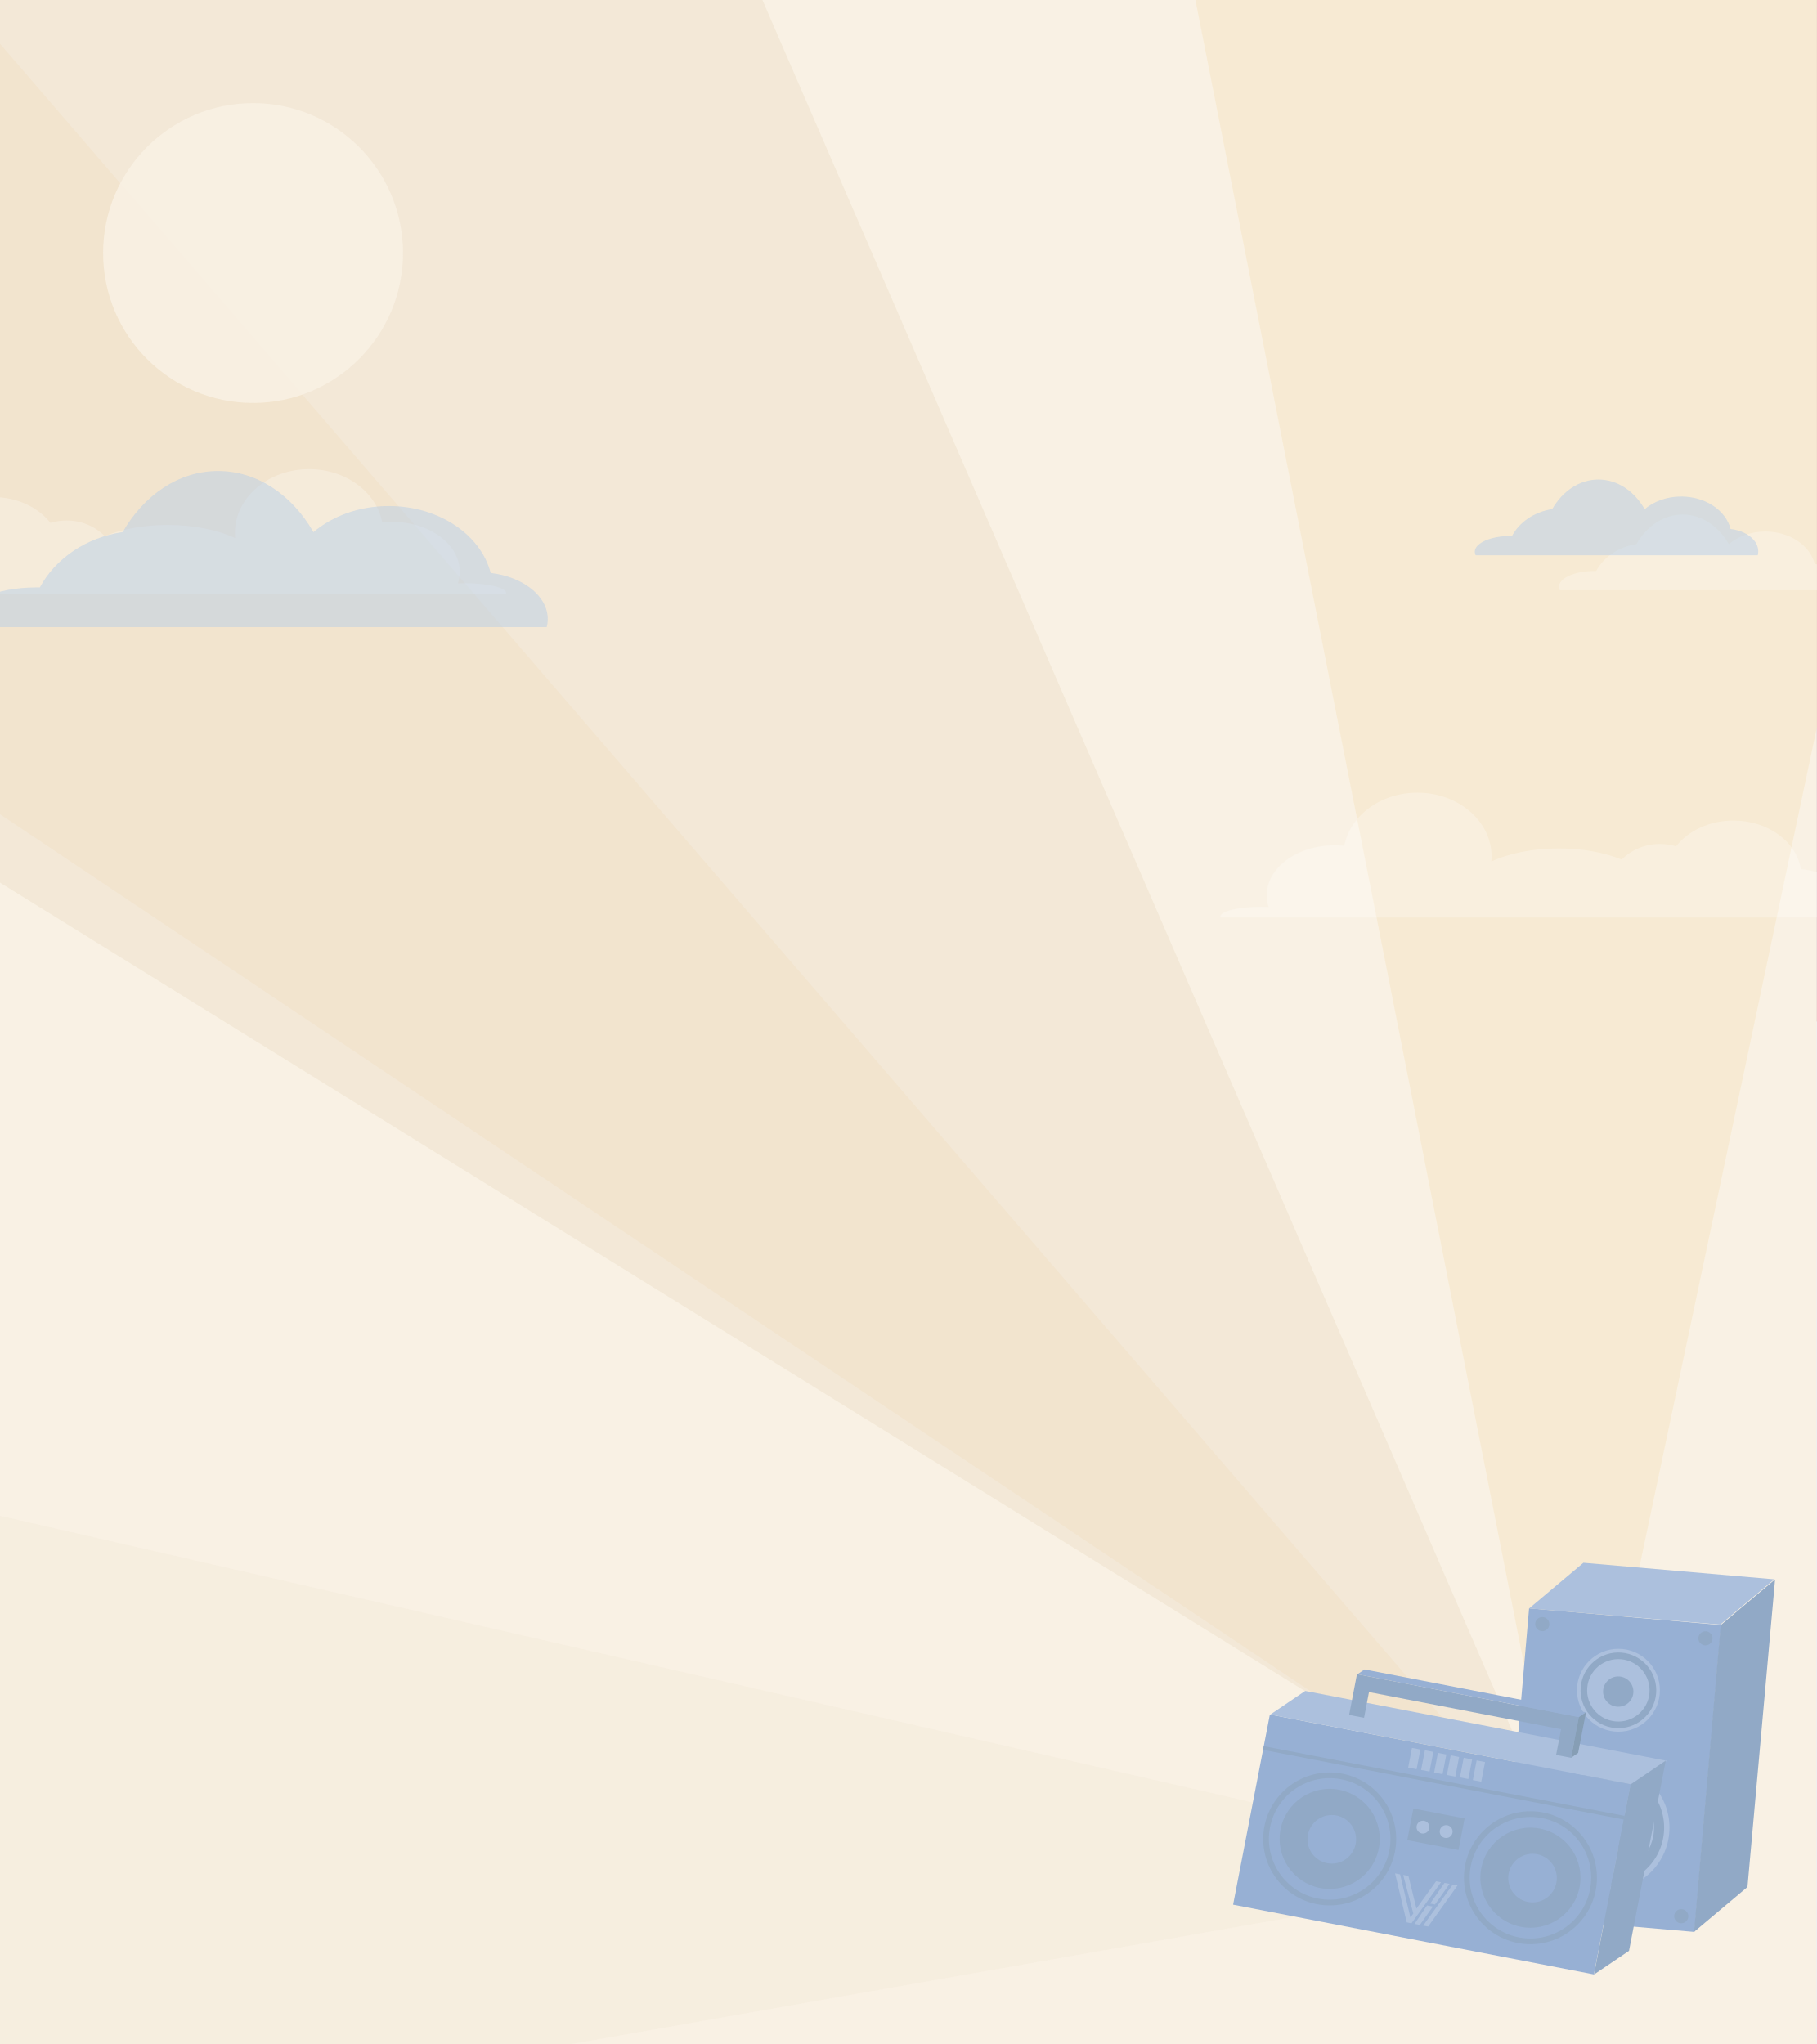
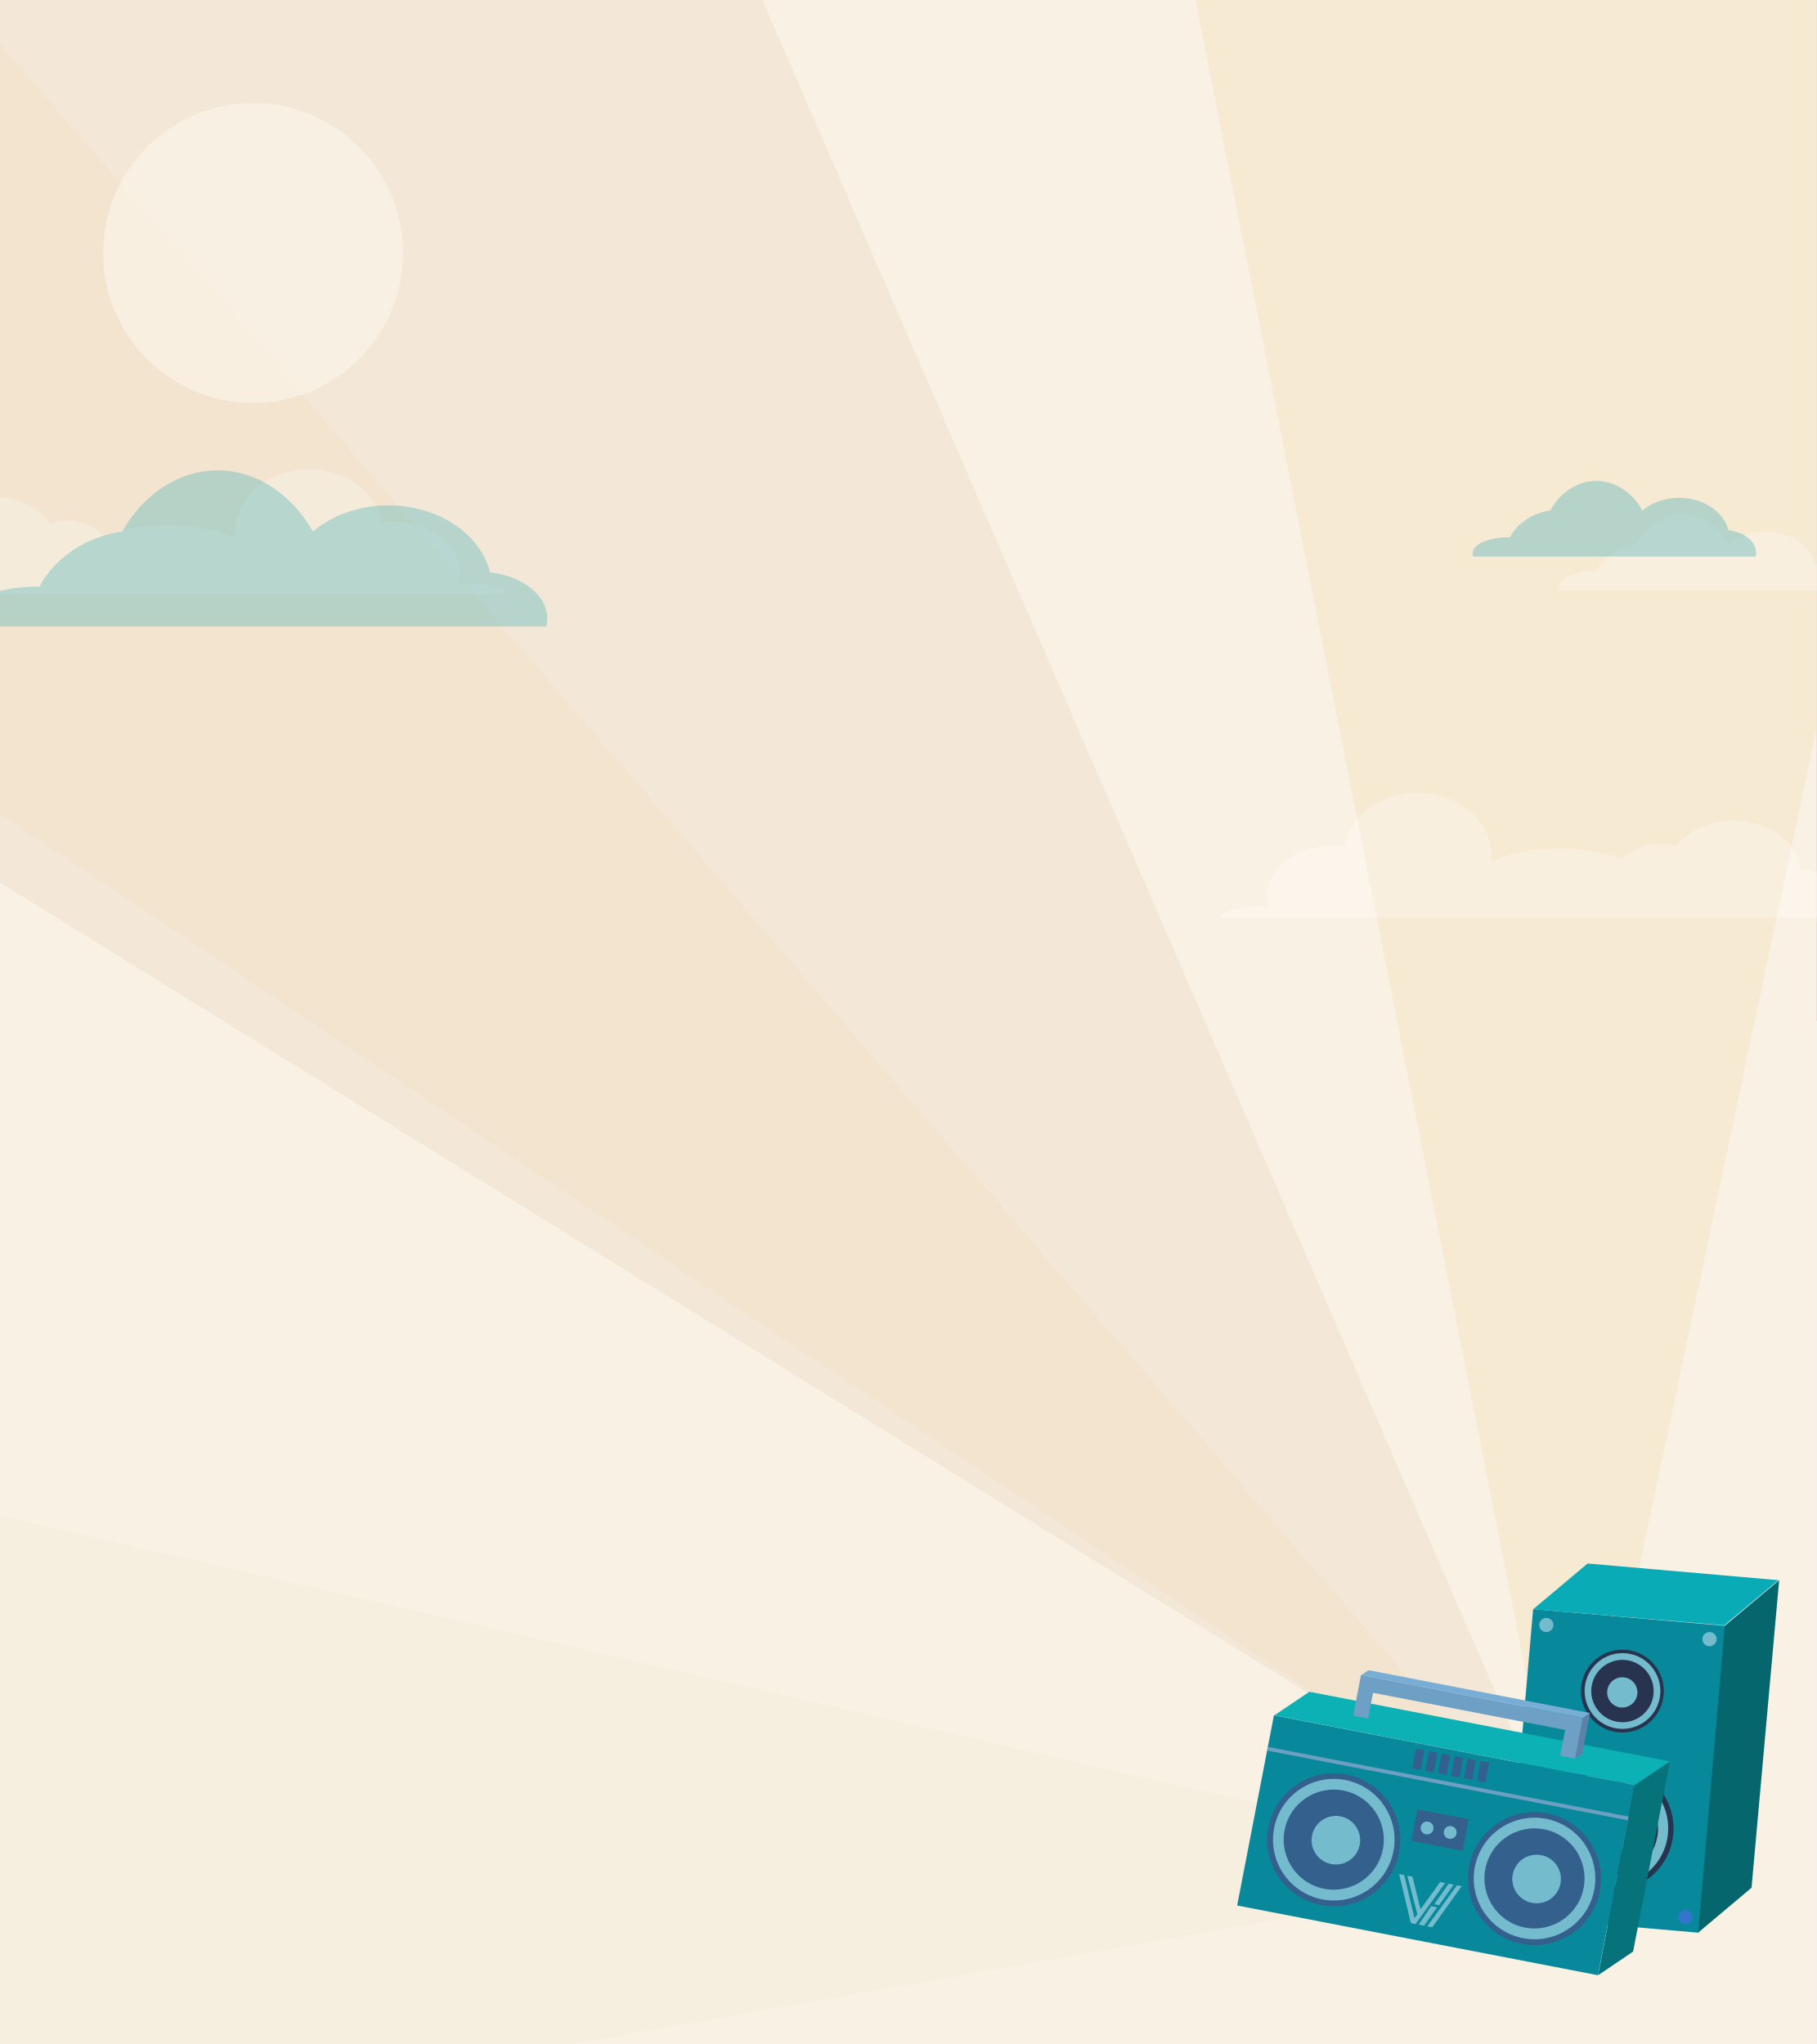
- <svg xmlns="http://www.w3.org/2000/svg" xmlns:xlink="http://www.w3.org/1999/xlink" width="1920" height="2161" version="1.1" viewBox="0 0 1920 2161">
-   <defs>
-     <style>.cls-1,.cls-198,.cls-199,.cls-200,.cls-201,.cls-202,.cls-206,.cls-207,.cls-208{fill:none;}.cls-106,.cls-116,.cls-120,.cls-121,.cls-2{fill:#ed725a;}.cls-3,.cls-60{fill:#f9f1e4;}.cls-214,.cls-4,.cls-66{fill:#f7ebd2;}.cls-5{fill:#1a1756;}.cls-137,.cls-181,.cls-6{fill:#e89087;}.cls-7{opacity:0.4;}.cls-8{opacity:0.08;fill:url(#linear-gradient);}.cls-9{clip-path:url(#clip-path);}.cls-10{opacity:0.5;}.cls-11{fill:url(#radial-gradient);}.cls-12{fill:url(#radial-gradient-133);}.cls-13{clip-path:url(#clip-path-2);}.cls-14{fill:#de9949;}.cls-15{clip-path:url(#clip-path-3);}.cls-16{clip-path:url(#clip-path-4);}.cls-17{clip-path:url(#clip-path-5);}.cls-18{clip-path:url(#clip-path-6);}.cls-19{clip-path:url(#clip-path-7);}.cls-20{clip-path:url(#clip-path-8);}.cls-21{clip-path:url(#clip-path-9);}.cls-22{clip-path:url(#clip-path-10);}.cls-23{clip-path:url(#clip-path-11);}.cls-24{clip-path:url(#clip-path-12);}.cls-25{clip-path:url(#clip-path-13);}.cls-26{fill:url(#linear-gradient-2);}.cls-27{fill:url(#linear-gradient-3);}.cls-28{fill:url(#linear-gradient-4);}.cls-29{fill:url(#linear-gradient-5);}.cls-30{fill:url(#linear-gradient-6);}.cls-31,.cls-32,.cls-33,.cls-34,.cls-35,.cls-36,.cls-37,.cls-38,.cls-39,.cls-40,.cls-41,.cls-42,.cls-43,.cls-44,.cls-45,.cls-46{fill-rule:evenodd;}.cls-31{fill:url(#linear-gradient-7);}.cls-32{fill:url(#linear-gradient-8);}.cls-33{fill:url(#linear-gradient-9);}.cls-34{fill:url(#linear-gradient-10);}.cls-35{fill:url(#linear-gradient-11);}.cls-36{fill:url(#linear-gradient-12);}.cls-37{fill:url(#linear-gradient-13);}.cls-38{fill:url(#linear-gradient-14);}.cls-39{fill:url(#linear-gradient-15);}.cls-40{fill:url(#linear-gradient-16);}.cls-41{fill:url(#linear-gradient-17);}.cls-42{fill:url(#linear-gradient-18);}.cls-43{fill:url(#linear-gradient-19);}.cls-44{fill:url(#linear-gradient-20);}.cls-45{fill:url(#linear-gradient-21);}.cls-46{fill:url(#linear-gradient-22);}.cls-47{fill:#97958c;}.cls-48,.cls-59{fill:#fff;}.cls-48,.cls-58{opacity:0.3;}.cls-49{fill:#74d596;}.cls-50{fill:#97b0d4;}.cls-51{fill:#edafa0;}.cls-173,.cls-190,.cls-52{fill:#0058a8;}.cls-53{fill:#efe3ce;opacity:0.6;}.cls-54{fill:#f2e9d7;opacity:0.37;}.cls-55{fill:#f2e4ce;}.cls-105,.cls-56{fill:#f7e6c6;}.cls-56{opacity:0.58;}.cls-57{opacity:0.15;}.cls-60{opacity:0.85;}.cls-61{opacity:0.25;}.cls-62{opacity:0.43;}.cls-63{fill:#adc9ea;}.cls-64{opacity:0.45;}.cls-65{fill:#9cc17c;}.cls-66{opacity:0.8;}.cls-67{fill:#acc0dd;}.cls-68{fill:#91a9c6;}.cls-148,.cls-171,.cls-173,.cls-187,.cls-190,.cls-69{font-size:36px;}.cls-148,.cls-69{fill:#e45c52;}.cls-106,.cls-136,.cls-137,.cls-170,.cls-176,.cls-187,.cls-69{font-family:SofiaProRegular, Sofia Pro;}.cls-70{letter-spacing:-0.04em;}.cls-71{letter-spacing:-0.01em;}.cls-72{letter-spacing:-0.01em;}.cls-73{letter-spacing:-0.02em;}.cls-74{letter-spacing:-0.03em;}.cls-75{letter-spacing:-0.05em;}.cls-76{letter-spacing:-0.01em;}.cls-77{letter-spacing:-0.01em;}.cls-78{letter-spacing:-0.02em;}.cls-79{letter-spacing:-0.01em;}.cls-80{letter-spacing:0em;}.cls-81{letter-spacing:0em;}.cls-82{letter-spacing:-0.02em;}.cls-83{letter-spacing:-0.01em;}.cls-84{letter-spacing:0em;}.cls-85{letter-spacing:-0.03em;}.cls-86{letter-spacing:-0.01em;}.cls-87{letter-spacing:-0.01em;}.cls-88{letter-spacing:-0.03em;}.cls-89{letter-spacing:-0.09em;}.cls-90{letter-spacing:-0.01em;}.cls-91{letter-spacing:-0.01em;}.cls-92{letter-spacing:-0.03em;}.cls-93{letter-spacing:-0.01em;}.cls-94{letter-spacing:-0.02em;}.cls-95{letter-spacing:-0.04em;}.cls-96{letter-spacing:-0.02em;}.cls-97{letter-spacing:-0.01em;}.cls-98{letter-spacing:0em;}.cls-99{letter-spacing:-0.01em;}.cls-100{letter-spacing:-0.02em;}.cls-101,.cls-161{letter-spacing:0em;}.cls-102{letter-spacing:-0.01em;}.cls-103{letter-spacing:-0.04em;}.cls-104{letter-spacing:-0.01em;}.cls-106{font-size:70px;}.cls-107{letter-spacing:-0.01em;}.cls-108{letter-spacing:-0.02em;}.cls-109{letter-spacing:-0.05em;}.cls-110{letter-spacing:-0.02em;}.cls-111{letter-spacing:-0.01em;}.cls-112{letter-spacing:-0.01em;}.cls-113{letter-spacing:0em;}.cls-114{letter-spacing:-0.03em;}.cls-115{clip-path:url(#clip-path-14);}.cls-116,.cls-121{font-size:91.96px;font-family:SofiaProCondensedRegular, Sofia Pro Condensed;}.cls-116{letter-spacing:0.17em;}.cls-117,.cls-121{letter-spacing:0.2em;}.cls-118{letter-spacing:0.17em;}.cls-119{letter-spacing:0.1em;}.cls-120{font-size:20.18px;font-family:SofiaProLight, Sofia Pro;letter-spacing:0.2em;}.cls-122{letter-spacing:0.19em;}.cls-123{letter-spacing:0.19em;}.cls-124{letter-spacing:0.17em;}.cls-125{letter-spacing:0.17em;}.cls-126{fill:#f7f7f7;}.cls-127{fill:#e0e0e0;opacity:0.42;isolation:isolate;}.cls-128{fill:#6b7373;}.cls-129{fill:#353535;}.cls-130{fill:#c53c02;}.cls-131{fill:#751b00;}.cls-132{fill:#265a8f;}.cls-133{fill:#162f51;}.cls-134{fill:#fdee00;}.cls-135{fill:#ecc700;}.cls-136{font-size:50px;fill:#f9f4ed;}.cls-137{font-size:40px;}.cls-138{letter-spacing:-0.01em;}.cls-139{letter-spacing:0em;}.cls-140{letter-spacing:-0.01em;}.cls-141{letter-spacing:-0.01em;}.cls-142,.cls-147{letter-spacing:0em;}.cls-143{letter-spacing:-0.02em;}.cls-144,.cls-145,.cls-146,.cls-147{text-decoration:underline;}.cls-145{letter-spacing:0em;}.cls-146{letter-spacing:-0.01em;}.cls-148,.cls-157,.cls-161,.cls-168,.cls-173,.cls-190{font-family:SofiaProBold, Sofia Pro;}.cls-148,.cls-157,.cls-161,.cls-168,.cls-172,.cls-174,.cls-181,.cls-190,.cls-203{font-weight:700;}.cls-149{letter-spacing:-0.01em;}.cls-150{letter-spacing:-0.01em;}.cls-151{letter-spacing:-0.01em;}.cls-152{letter-spacing:-0.01em;}.cls-153{letter-spacing:-0.01em;}.cls-154{letter-spacing:-0.02em;}.cls-155{letter-spacing:0em;}.cls-156{letter-spacing:-0.02em;}.cls-158{letter-spacing:-0.03em;}.cls-159{letter-spacing:-0.05em;}.cls-160{letter-spacing:-0.03em;}.cls-162{letter-spacing:-0.02em;}.cls-163{letter-spacing:-0.02em;}.cls-164{letter-spacing:-0.01em;}.cls-165{letter-spacing:-0.01em;}.cls-166{letter-spacing:-0.02em;}.cls-167{letter-spacing:-0.03em;}.cls-168{letter-spacing:-0.02em;}.cls-169{letter-spacing:0em;}.cls-170{font-size:14px;}.cls-170,.cls-187{fill:#3897c6;}.cls-172,.cls-203{font-size:126.81px;fill:#8ba9cc;font-family:SofiaProCondensedBold, Sofia Pro Condensed;}.cls-175{letter-spacing:-0.03em;}.cls-177{letter-spacing:-0.02em;}.cls-178{letter-spacing:-0.02em;}.cls-179{letter-spacing:-0.01em;}.cls-180{letter-spacing:-0.02em;}.cls-181{font-size:60px;font-family:SofiaProSemiBold, Sofia Pro;}.cls-182{letter-spacing:-0.03em;}.cls-183{letter-spacing:-0.03em;}.cls-184{letter-spacing:-0.01em;}.cls-185{letter-spacing:-0.01em;}.cls-186{letter-spacing:-0.03em;}.cls-188{letter-spacing:-0.02em;}.cls-189{letter-spacing:0em;}.cls-191{letter-spacing:-0.01em;}.cls-192{letter-spacing:-0.01em;}.cls-193{letter-spacing:-0.01em;}.cls-194{letter-spacing:-0.02em;}.cls-195{letter-spacing:-0.01em;}.cls-196{letter-spacing:-0.02em;}.cls-197{fill:#0e527e;}.cls-198{stroke:#de9949;stroke-width:8px;}.cls-198,.cls-199,.cls-200,.cls-201,.cls-202,.cls-206,.cls-207,.cls-208,.cls-209{stroke-linecap:round;stroke-miterlimit:10;}.cls-199,.cls-200,.cls-201,.cls-202,.cls-206,.cls-207,.cls-208,.cls-209{stroke-width:7px;}.cls-199{stroke:url(#linear-gradient-23);}.cls-200{stroke:url(#linear-gradient-24);}.cls-201{stroke:url(#linear-gradient-25);}.cls-202{stroke:url(#linear-gradient-26);}.cls-203{letter-spacing:-0.03em;}.cls-204{letter-spacing:-0.01em;}.cls-205{letter-spacing:0em;}.cls-206{stroke:url(#linear-gradient-27);}.cls-207{stroke:url(#linear-gradient-28);}.cls-208{stroke:url(#linear-gradient-29);}.cls-209{fill:url(#linear-gradient-30);stroke:url(#linear-gradient-31);}.cls-210{fill:#869eb5;}.cls-211{letter-spacing:-0.01em;}.cls-212{letter-spacing:0em;}.cls-213{fill:#e24a42;}.cls-214{opacity:0.11;}</style>
-     <linearGradient id="linear-gradient" x1="969.41" x2="975.41" y1="3106.6" y2="2528.6" gradientUnits="userSpaceOnUse">
-       <stop stop-color="#daecf4" offset="0" />
-       <stop stop-color="#acd7ea" offset="1" />
-     </linearGradient>
-     <clipPath id="clip-path" transform="translate(2316 2893.7)">
-       <path class="cls-1" d="m1973 2790.5c0-34.19-22.31-61.92-49.82-61.92-20.09 0-37.4 14.79-45.28 36.08a75.88 75.88 0 0 0-45.11-14.73 77.16 77.16 0 0 0-18.12 2.16c-8.86-30.94-35.32-53.4-66.58-53.4-21.32 0-40.39 10.45-53.18 26.9-22.17-19.32-52-31.17-84.9-31.17a130 130 0 0 0-73.73 22.53l-14.23-2.57c-8.07-12.08-22.54-20.41-39.31-21.3-5.42-14.91-21.27-25.71-40-25.71a47 47 0 0 0-14 2.12 34.87 34.87 0 0 0-67 18.78 79.05 79.05 0 0 0-100.76 95.05 70.1 70.1 0 0 0-35.26-9.19c-33 0-59.79 21.35-59.79 47.69a38.4 38.4 0 0 0 0.88 8.12 71.2 71.2 0 0 0-48-0.75 72.59 72.59 0 0 0-137.6 25.59c-15.91-15.1-43.87-25.13-75.73-25.13a137.47 137.47 0 0 0-44.14 7v-0.6c0-17.44-13.33-32.39-32.3-38.74a13.16 13.16 0 0 0 3.83-9c0-9.44-11.48-17.08-25.63-17.08a36.2 36.2 0 0 0-11.24 1.79 45.26 45.26 0 0 0-54.37-20.54c-0.19-21.08-18.91-38.11-42-38.11a44.73 44.73 0 0 0-21.38 5.35c2.53-7.13 2.34-14.16-1.18-19.77-7.93-12.66-29.75-13.28-48.74-1.39a57.52 57.52 0 0 0-13.86 12.06 51.13 51.13 0 0 0-26.58-7.64c-35.38 0-64.06 37.92-64.06 84.7a108.93 108.93 0 0 0 4.21 30.2 61.77 61.77 0 0 0-30.54-8.14 62.4 62.4 0 0 0-34.92 10.86c-16.88-41.19-61.79-70.65-114.55-70.65a138 138 0 0 0-27.53 2.78c-20-42.12-61.65-71.1-109.84-71.1-38.87 0-73.5 18.85-95.93 48.25-8.39-11.05-22.85-18.36-39.3-18.36a52 52 0 0 0-27.19 7.5c-4.75-16.71-19.43-28.88-36.81-28.88-21.22 0-38.43 18.16-38.43 40.57a41.07 41.07 0 0 0 18.39 34.62l-4 490.68 1945.1 6.52v-411.2c23.05-5.4 40.51-30.57 40.51-60.83z" fill="none" />
-     </clipPath>
-     <radialGradient id="radial-gradient" cx="2693" cy="5995.7" r="1418.4" gradientUnits="userSpaceOnUse">
-       <stop stop-color="#e89087" stop-opacity=".6" offset="0" />
-       <stop stop-color="#e9968c" stop-opacity=".63" offset=".05" />
-       <stop stop-color="#eca599" stop-opacity=".69" offset=".12" />
-       <stop stop-color="#f0bfae" stop-opacity=".81" offset=".22" />
-       <stop stop-color="#f5e2ca" stop-opacity=".96" offset=".33" />
-       <stop stop-color="#f7ebd2" offset=".36" />
-       <stop stop-color="#74d596" offset=".67" />
-       <stop stop-color="#97b0d4" offset=".99" />
-     </radialGradient>
-     <radialGradient id="radial-gradient-133" cx="2693" cy="5995.7" r="1418.8" xlink:href="#radial-gradient" />
-     <clipPath id="clip-path-2" transform="translate(2316 2893.7)">
-       <rect class="cls-1" transform="matrix(.95 -.3 .3 .95 -1415.6 92.58)" x="-477.34" y="4560" width="138.34" height="135.34" fill="none" />
-     </clipPath>
-     <clipPath id="clip-path-3" transform="translate(2316 2893.7)">
-       <rect class="cls-1" transform="matrix(.95 -.3 .3 .95 -1627.6 -190.13)" x="-1498.3" y="5105" width="138.34" height="135.34" fill="none" />
-     </clipPath>
-     <clipPath id="clip-path-4" transform="translate(2316 2893.7)">
-       <rect class="cls-1" transform="matrix(.95 -.3 .3 .95 -1368.5 -98.54)" x="-1072.3" y="4312" width="138.34" height="135.34" fill="none" />
-     </clipPath>
-     <clipPath id="clip-path-5" transform="translate(2316 2893.7)">
-       <rect class="cls-1" transform="matrix(.95 -.3 .3 .95 -1384.4 -217.52)" x="-1465.3" y="4304" width="138.34" height="135.34" fill="none" />
-     </clipPath>
-     <clipPath id="clip-path-6" transform="translate(2316 2893.7)">
-       <rect class="cls-1" transform="matrix(.95 -.3 .3 .95 -1565.9 -446.24)" x="-2296.3" y="4777" width="138.34" height="135.34" fill="none" />
-     </clipPath>
-     <clipPath id="clip-path-7" transform="translate(2316 2893.7)">
-       <rect class="cls-1" transform="matrix(.95 -.3 .3 .95 -1695.8 -317.1)" x="-1943.3" y="5262" width="138.34" height="135.34" fill="none" />
-     </clipPath>
-     <clipPath id="clip-path-8" transform="translate(2316 2893.7)">
-       <rect class="cls-1" transform="matrix(.95 -.3 .3 .95 -1578 75.04)" x="-615.34" y="5077" width="138.34" height="135.34" fill="none" />
-     </clipPath>
-     <clipPath id="clip-path-9" transform="translate(2316 2893.7)">
-       <rect class="cls-1" transform="matrix(.95 -.3 .3 .95 -1614 12)" x="-837.34" y="5162" width="138.34" height="135.34" fill="none" />
-     </clipPath>
-     <clipPath id="clip-path-10" transform="translate(2316 2893.7)">
-       <rect class="cls-1" transform="matrix(.95 -.3 .3 .95 -1679.7 -412.9)" x="-2245.3" y="5162" width="138.34" height="135.34" fill="none" />
-     </clipPath>
-     <clipPath id="clip-path-11" transform="translate(2316 2893.7)">
-       <rect class="cls-1" transform="matrix(.95 -.3 .3 .95 -1385.5 -16.51)" x="-815.34" y="4408" width="138.34" height="135.34" fill="none" />
-     </clipPath>
-     <clipPath id="clip-path-12" transform="translate(2316 2893.7)">
-       <rect class="cls-1" transform="matrix(.95 -.3 .3 .95 -1498.3 97.32)" x="-503.34" y="4830" width="138.34" height="135.34" fill="none" />
-     </clipPath>
-     <clipPath id="clip-path-13" transform="translate(2316 2893.7)">
-       <rect class="cls-1" transform="matrix(.95 -.3 .3 .95 -1478.6 -389.58)" x="-2069.3" y="4523" width="138.34" height="135.34" fill="none" />
-     </clipPath>
-     <linearGradient id="linear-gradient-2" x1="-152.08" x2="1447" y1="4556.1" y2="4562" gradientUnits="userSpaceOnUse">
-       <stop stop-color="#fff" stop-opacity=".13" offset="0" />
-       <stop stop-color="#e89087" stop-opacity=".3" offset="1" />
-     </linearGradient>
-     <linearGradient id="linear-gradient-3" x1="-152.31" x2="1446.8" y1="4617.6" y2="4623.4" xlink:href="#linear-gradient-2" />
-     <linearGradient id="linear-gradient-4" x1="-152.52" x2="1446.6" y1="4676.7" y2="4682.5" xlink:href="#linear-gradient-2" />
-     <linearGradient id="linear-gradient-5" x1="-152.66" x2="1446.5" y1="4712.9" y2="4718.7" xlink:href="#linear-gradient-2" />
-     <linearGradient id="linear-gradient-6" x1="-152.71" x2="1446.4" y1="4730.5" y2="4736.3" xlink:href="#linear-gradient-2" />
-     <linearGradient id="linear-gradient-7" x1="-643.36" x2="1165.2" y1="5355.3" y2="5529.8" xlink:href="#linear-gradient-2" />
-     <linearGradient id="linear-gradient-8" x1="-625.89" x2="1182.7" y1="5173.5" y2="5347.9" xlink:href="#linear-gradient-2" />
-     <linearGradient id="linear-gradient-9" x1="-593.54" x2="1215.1" y1="4837.9" y2="5012.4" xlink:href="#linear-gradient-2" />
-     <linearGradient id="linear-gradient-10" x1="-556.76" x2="1251.4" y1="4461.3" y2="4635.7" xlink:href="#linear-gradient-2" />
-     <linearGradient id="linear-gradient-11" x1="-561.03" x2="1247.4" y1="4503.5" y2="4677.9" xlink:href="#linear-gradient-2" />
-     <linearGradient id="linear-gradient-12" x1="-555.61" x2="1253" y1="4445.2" y2="4619.7" xlink:href="#linear-gradient-2" />
-     <linearGradient id="linear-gradient-13" x1="-632.32" x2="1176.2" y1="5241.8" y2="5416.2" xlink:href="#linear-gradient-2" />
-     <linearGradient id="linear-gradient-14" x1="-568.66" x2="1239.8" y1="4581.8" y2="4756.2" xlink:href="#linear-gradient-2" />
-     <linearGradient id="linear-gradient-15" x1="-561.49" x2="1247" y1="4507.5" y2="4681.9" xlink:href="#linear-gradient-2" />
-     <linearGradient id="linear-gradient-16" x1="-531.33" x2="1277.3" y1="4142.6" y2="4317" xlink:href="#linear-gradient-2" />
-     <linearGradient id="linear-gradient-17" x1="-578.25" x2="1230.7" y1="4677.1" y2="4851.6" xlink:href="#linear-gradient-2" />
-     <linearGradient id="linear-gradient-18" x1="-602.77" x2="1205.8" y1="4934.7" y2="5109.2" xlink:href="#linear-gradient-2" />
-     <linearGradient id="linear-gradient-19" x1="-595.46" x2="1213" y1="4859.6" y2="5034.1" xlink:href="#linear-gradient-2" />
-     <linearGradient id="linear-gradient-20" x1="-588.13" x2="1220.8" y1="4779.8" y2="4954.3" xlink:href="#linear-gradient-2" />
-     <linearGradient id="linear-gradient-21" x1="-614.19" x2="1194.3" y1="5054" y2="5228.4" xlink:href="#linear-gradient-2" />
-     <linearGradient id="linear-gradient-22" x1="-545.2" x2="1263.3" y1="4338.2" y2="4512.6" xlink:href="#linear-gradient-2" />
-     <clipPath id="clip-path-14" transform="translate(2316 2893.7)">
-       <path class="cls-2" d="m994.1 475.74 141.14-380.83c1-2.65-0.51-4.79-3.33-4.79h-24.15a7.86 7.86 0 0 0-6.87 4.79l-141.14 380.83c-1 2.64 0.51 4.78 3.33 4.78h24.15a7.87 7.87 0 0 0 6.87-4.78z" fill="#ed725a" />
-     </clipPath>
-     <linearGradient id="linear-gradient-23" x1="4425" x2="5065" y1="5202.2" y2="5202.2" gradientUnits="userSpaceOnUse">
-       <stop stop-color="#ff931e" offset="0" />
-       <stop stop-color="#fc921f" stop-opacity=".99" offset=".18" />
-       <stop stop-color="#f39023" stop-opacity=".95" offset=".31" />
-       <stop stop-color="#e48c29" stop-opacity=".89" offset=".43" />
-       <stop stop-color="#ce8631" stop-opacity=".8" offset=".53" />
-       <stop stop-color="#b27e3d" stop-opacity=".68" offset=".64" />
-       <stop stop-color="#90754a" stop-opacity=".54" offset=".74" />
-       <stop stop-color="#676a5a" stop-opacity=".37" offset=".83" />
-       <stop stop-color="#395e6d" stop-opacity=".18" offset=".93" />
-       <stop stop-color="#0e527e" stop-opacity="0" offset="1" />
-     </linearGradient>
-     <linearGradient id="linear-gradient-24" x1="4425" x2="5065" y1="5133.2" y2="5133.2" xlink:href="#linear-gradient-23" />
-     <linearGradient id="linear-gradient-25" x1="4425" x2="5065" y1="5156.2" y2="5156.2" xlink:href="#linear-gradient-23" />
-     <linearGradient id="linear-gradient-26" x1="4425" x2="5065" y1="5179.2" y2="5179.2" xlink:href="#linear-gradient-23" />
-     <linearGradient id="linear-gradient-27" x1="1391" x2="2031" y1="3907.2" y2="3907.2" xlink:href="#linear-gradient-23" />
-     <linearGradient id="linear-gradient-28" x1="1391" x2="2031" y1="3838.2" y2="3838.2" xlink:href="#linear-gradient-23" />
-     <linearGradient id="linear-gradient-29" x1="1391" x2="2031" y1="3861.2" y2="3861.2" xlink:href="#linear-gradient-23" />
-     <linearGradient id="linear-gradient-30" x1="1394.5" x2="2027.5" y1="3884.2" y2="3884.2" gradientUnits="userSpaceOnUse">
-       <stop stop-color="#fff" offset="0" />
-       <stop offset="1" />
-     </linearGradient>
-     <linearGradient id="linear-gradient-31" x1="1391" x2="2031" y1="3884.2" y2="3884.2" xlink:href="#linear-gradient-23" />
-   </defs>
+ <svg xmlns="http://www.w3.org/2000/svg" version="1.1" id="Layer_1" x="0px" y="0px" viewBox="0 0 1920 2161" style="enable-background:new 0 0 1920 2161;" xml:space="preserve">
+   <style type="text/css">
+ 	.st0{fill:#F9F1E4;}
+ 	.st1{fill:#E89087;}
+ 	.st2{opacity:0.6;fill:#EFE3CE;enable-background:new    ;}
+ 	.st3{opacity:0.37;fill:#F2E9D7;enable-background:new    ;}
+ 	.st4{fill:#F2E4CE;}
+ 	.st5{opacity:0.58;fill:#F7E6C6;enable-background:new    ;}
+ 	.st6{opacity:0.85;fill:#F9F1E4;enable-background:new    ;}
+ 	.st7{opacity:0.25;}
+ 	.st8{fill:#FFFFFF;}
+ 	.st9{opacity:0.43;}
+ 	.st10{fill:#66B9BF;}
+ 	.st11{fill:#07889B;}
+ 	.st12{fill:#27334F;}
+ 	.st13{fill:#74BBCE;}
+ 	.st14{fill:#3175CD;}
+ 	.st15{fill:#06666D;}
+ 	.st16{fill:#09ABB7;}
+ 	.st17{fill:#33608C;}
+ 	.st18{fill:#6C9FC1;}
+ 	.st19{fill:#0BB1B5;}
+ 	.st20{fill:#06727A;}
+ 	.st21{fill:#6E9FC4;}
+ 	.st22{fill:#78ADD6;}
+ 	.st23{fill:#5C83A7;}
+ 	.st24{opacity:0.45;}
+ </style>
  <g id="backgrounds" transform="translate(-2316,-2893.7)">
-     <rect class="cls-3" x="2316" y="3947.9" width="1920" height="1106.8" fill="#f9f1e4" stroke-width="1.012" />
-     <rect class="cls-6" x="2316" y="2893.7" width="1920" height="1080" fill="#e89087" />
-     <rect class="cls-3" x="2316" y="2893.7" width="1920" height="1394" fill="#f9f1e4" stroke-width="1.136" />
+     <rect x="2316" y="3947.9" class="st0" width="1920" height="1106.8" />
+     <rect x="2316" y="2893.7" class="st1" width="1920" height="1080" />
+     <rect x="2316" y="2893.7" class="st0" width="1920" height="1394" />
  </g>
-   <g id="strobey_things" transform="translate(-2316,-2893.7)" data-name="strobey things">
-     <polygon class="cls-53" points="3970 4851.7 3093.8 2828.7 822.44 2901.4" fill="#efe3ce" opacity=".6" />
-     <polygon class="cls-54" points="3958 4872 2076.1 4441.3 2108 5197.7" fill="#f2e9d7" opacity=".37" />
-     <polygon class="cls-55" points="3973.7 4864.1 2222.7 2831.6 881.29 2794.2" fill="#f2e4ce" />
-     <polygon class="cls-56" points="3975.4 4898.6 4412.3 2831.2 3548.2 2734.5" fill="#f7e6c6" opacity=".58" />
-     <circle class="cls-60" cx="2583.5" cy="3161.2" r="158.5" fill="#f9f1e4" opacity=".85" />
-     <g class="cls-61" fill="#fff" opacity=".25">
-       <path class="cls-59" transform="translate(2316,2893.7)" d="m1475.5 969.78a1.7 1.7 0 0 1-0.15 0.22h0.3l-0.1-0.2z" />
-       <path class="cls-59" transform="translate(2316,2893.7)" d="m1959 964c0-23.22-24.14-42.37-55.33-45.19-4.59-28.94-34.75-51.3-71.28-51.3-25.48 0-47.86 10.88-60.63 27.27a59.06 59.06 0 0 0-17-2.48 56.84 56.84 0 0 0-40.51 16.47c-17.79-7.33-41-11.78-66.5-11.78-27.82 0-53 5.31-71.33 13.9 0.17-1.82 0.26-3.66 0.26-5.52 0-37.19-35.1-67.34-78.41-67.34-38.87 0-71.12 24.28-77.33 56.13a98.28 98.28 0 0 0-10.08-0.52c-39.7 0-71.88 23.7-71.88 52.94a39.8 39.8 0 0 0 1.93 12.22c-2.48-0.1-5-0.16-7.65-0.16-23.91 0-43.29 4.65-43.29 10.38a2.58 2.58 0 0 0 0.21 1h185.13a1.7 1.7 0 0 0 0.15-0.22l0.1 0.2h482.79a33.49 33.49 0 0 0 0.65-6z" />
+   <g id="strobey_things" transform="translate(-2316,-2893.7)">
+     <polygon class="st2" points="3970,4851.7 3093.8,2828.7 822.4,2901.4  " />
+     <polygon class="st3" points="3958,4872 2076.1,4441.3 2108,5197.7  " />
+     <polygon class="st4" points="3973.7,4864.1 2222.7,2831.6 881.3,2794.2  " />
+     <polygon class="st5" points="3975.4,4898.6 4412.3,2831.2 3548.2,2734.5  " />
+     <circle class="st6" cx="2583.5" cy="3161.2" r="158.5" />
+     <g class="st7">
+       <path class="st8" d="M3791.5,3863.5c0,0.1-0.1,0.2-0.1,0.2h0.3L3791.5,3863.5L3791.5,3863.5z" />
+       <path class="st8" d="M4275,3857.7c0-23.2-24.1-42.4-55.3-45.2c-4.6-28.9-34.8-51.3-71.3-51.3c-25.5,0-47.9,10.9-60.6,27.3    c-5.5-1.7-11.2-2.5-17-2.5c-15.2-0.1-29.7,5.8-40.5,16.5c-17.8-7.3-41-11.8-66.5-11.8c-27.8,0-53,5.3-71.3,13.9    c0.2-1.8,0.3-3.7,0.3-5.5c0-37.2-35.1-67.3-78.4-67.3c-38.9,0-71.1,24.3-77.3,56.1c-3.3-0.3-6.7-0.5-10.1-0.5    c-39.7,0-71.9,23.7-71.9,52.9c0,4.1,0.7,8.3,1.9,12.2c-2.5-0.1-5-0.2-7.6-0.2c-23.9,0-43.3,4.7-43.3,10.4c0,0.3,0.1,0.7,0.2,1    h185.1c0.1-0.1,0.1-0.1,0.1-0.2l0.1,0.2h482.8C4274.7,3861.7,4275,3859.7,4275,3857.7L4275,3857.7z" />
    </g>
-     <g class="cls-61" fill="#fff" opacity=".25">
-       <path class="cls-59" transform="translate(2316,2893.7)" d="m349.51 627.78a1.7 1.7 0 0 0 0.15 0.22h-0.3c0-0.07 0.07-0.14 0.1-0.2z" />
-       <path class="cls-59" transform="translate(2316,2893.7)" d="m-134 622c0-23.22 24.14-42.37 55.33-45.19 4.59-28.94 34.75-51.3 71.28-51.3 25.48 0 47.86 10.88 60.63 27.27a59.06 59.06 0 0 1 17-2.48 56.84 56.84 0 0 1 40.51 16.47c17.79-7.33 41.05-11.78 66.5-11.78 27.82 0 53 5.31 71.33 13.9-0.17-1.82-0.26-3.66-0.26-5.52 0-37.19 35.1-67.34 78.41-67.34 38.87 0 71.12 24.28 77.33 56.13a98.28 98.28 0 0 1 10.08-0.52c39.7 0 71.88 23.7 71.88 52.94a39.8 39.8 0 0 1-1.93 12.22c2.48-0.1 5-0.16 7.65-0.16 23.91 0 43.29 4.65 43.29 10.38a2.58 2.58 0 0 1-0.21 1h-185.16a1.7 1.7 0 0 1-0.15-0.22h-0.05c0 0.06-0.07 0.13-0.1 0.2h-482.79a33.49 33.49 0 0 1-0.57-6z" />
+     <g class="st7">
+       <path class="st8" d="M2665.5,3521.5c0,0.1,0.1,0.2,0.1,0.2h-0.3C2665.4,3521.6,2665.4,3521.6,2665.5,3521.5L2665.5,3521.5z" />
+       <path class="st8" d="M2182,3515.7c0-23.2,24.1-42.4,55.3-45.2c4.6-28.9,34.8-51.3,71.3-51.3c25.5,0,47.9,10.9,60.6,27.3    c5.5-1.7,11.2-2.5,17-2.5c15.2-0.1,29.7,5.8,40.5,16.5c17.8-7.3,41.1-11.8,66.5-11.8c27.8,0,53,5.3,71.3,13.9    c-0.2-1.8-0.3-3.7-0.3-5.5c0-37.2,35.1-67.3,78.4-67.3c38.9,0,71.1,24.3,77.3,56.1c3.3-0.3,6.7-0.5,10.1-0.5    c39.7,0,71.9,23.7,71.9,52.9c0,4.1-0.7,8.3-1.9,12.2c2.5-0.1,5-0.2,7.6-0.2c23.9,0,43.3,4.7,43.3,10.4c0,0.3-0.1,0.7-0.2,1h-185.2    c-0.1-0.1-0.1-0.1-0.1-0.2h-0.1c0,0.1-0.1,0.1-0.1,0.2h-482.8C2182.2,3519.7,2182,3517.7,2182,3515.7L2182,3515.7z" />
    </g>
-     <g class="cls-62" opacity=".43">
-       <path class="cls-63" transform="translate(2316,2893.7)" d="m579 654.5c0-24.4-26-44.67-60.32-48.74-10.4-40.4-54.68-70.76-107.68-70.76-31.35 0-59.63 10.61-79.67 27.63-22.33-39.1-59.19-64.63-100.83-64.63s-78.38 25.47-100.76 64.51c-38.93 5.83-71.4 28.2-87.61 58.53h-3.63c-42.8-0.04-77.5 15.41-77.5 34.46a16.76 16.76 0 0 0 1.86 7.5h615.05a34.51 34.51 0 0 0 1.09-8.5z" fill="#adc9ea" />
-     </g>
-     <g class="cls-61" opacity=".25">
-       <path class="cls-59" transform="translate(2316,2893.7)" d="m1947.6 619.88c0-11.83-12.63-21.66-29.25-23.63-5-19.59-26.5-34.31-52.21-34.31-15.2 0-28.91 5.14-38.63 13.4-10.84-19-28.7-31.34-48.88-31.34s-38 12.35-48.86 31.28c-18.87 2.83-34.61 13.67-42.47 28.38h-1.76c-20.76 0-37.58 7.49-37.58 16.72a8.16 8.16 0 0 0 0.9 3.64h298.21a16.74 16.74 0 0 0 0.53-4.14z" fill="#fff" />
-     </g>
-     <g class="cls-64" opacity=".45">
-       <path class="cls-63" transform="translate(2316,2893.7)" d="m1858.6 582.88c0-11.83-12.63-21.66-29.25-23.63-5-19.59-26.5-34.31-52.21-34.31-15.2 0-28.91 5.14-38.63 13.4-10.84-19-28.7-31.34-48.88-31.34s-38 12.35-48.86 31.28c-18.87 2.83-34.61 13.67-42.47 28.38h-1.76c-20.76 0-37.58 7.49-37.58 16.72a8.16 8.16 0 0 0 0.9 3.64h298.21a16.74 16.74 0 0 0 0.53-4.14z" fill="#adc9ea" />
+     <g class="st7">
+       <path class="st8" d="M4263.6,3513.6c0-11.8-12.6-21.7-29.2-23.6c-5-19.6-26.5-34.3-52.2-34.3c-15.2,0-28.9,5.1-38.6,13.4    c-10.8-19-28.7-31.3-48.9-31.3c-20.2,0-38,12.3-48.9,31.3c-18.9,2.8-34.6,13.7-42.5,28.4h-1.8c-20.8,0-37.6,7.5-37.6,16.7    c0,1.3,0.3,2.5,0.9,3.6h298.2C4263.4,3516.4,4263.6,3515,4263.6,3513.6L4263.6,3513.6z" />
    </g>
  </g>
-   <g transform="translate(-2316,-2893.7)" data-name="Layer 3">
-     <rect class="cls-50" transform="rotate(4.97,-30476,30001)" x="1601.9" y="1708.7" width="203.77" height="325.67" fill="#97b0d4" />
-     <circle class="cls-67" cx="4014.5" cy="4825.9" r="66.26" fill="#acc0dd" />
-     <g fill="#91a9c6">
-       <circle class="cls-68" cx="4014.3" cy="4828" r="24.22" />
-       <path class="cls-68" transform="translate(2316,2893.7)" d="m1703.8 1871.9a60.56 60.56 0 1 0 55.08 65.58 60.55 60.55 0 0 0-55.08-65.58zm-9.57 110a49.87 49.87 0 1 1 54-45.37 49.88 49.88 0 0 1-54 45.39z" />
-       <circle class="cls-68" cx="3946.3" cy="4610.8" r="7.48" />
-       <circle class="cls-68" cx="3920.8" cy="4904.6" r="7.48" />
-       <circle class="cls-68" cx="4118.8" cy="4625.8" r="7.48" />
-       <circle class="cls-68" cx="4093.2" cy="4919.6" r="7.48" />
+   <g class="st9">
+     <path class="st10" d="M578.5,653.8c0-24.4-26-44.7-60.3-48.7c-10.4-40.4-54.7-70.8-107.7-70.8c-31.3,0-59.6,10.6-79.7,27.6   c-22.4-39.1-59.2-64.6-100.8-64.6c-41.6,0-78.4,25.5-100.8,64.5c-38.9,5.8-71.4,28.2-87.6,58.5c-1.2,0-2.4,0-3.6,0   c-42.8,0-77.5,15.4-77.5,34.5c0,2.6,0.7,5.1,1.9,7.5h615C578.1,659.5,578.5,656.7,578.5,653.8z" />
+   </g>
+   <g>
+     <g>
+       <rect x="1606.2" y="1709.5" transform="matrix(0.9962 8.663382e-02 -8.663382e-02 0.9962 168.6281 -140.9404)" class="st11" width="203.8" height="325.7" />
+       <ellipse transform="matrix(8.661011e-02 -0.9962 0.9962 8.661011e-02 -370.3934 3462.021)" class="st12" cx="1702.8" cy="1933" rx="66.3" ry="66.3" />
+       <ellipse transform="matrix(8.661011e-02 -0.9962 0.9962 8.661011e-02 -372.684 3463.781)" class="st13" cx="1702.6" cy="1935.1" rx="24.2" ry="24.2" />
+       <path class="st13" d="M1708.1,1872.7c-33.3-2.9-62.7,21.8-65.6,55.1c-2.9,33.3,21.8,62.7,55.1,65.6c33.3,2.9,62.7-21.8,65.6-55.1    C1766.1,1904.9,1741.4,1875.6,1708.1,1872.7z M1698.5,1982.7c-27.4-2.4-47.8-26.6-45.4-54c2.4-27.4,26.6-47.8,54-45.4    c27.4,2.4,47.8,26.6,45.4,54C1750.1,1964.8,1726,1985.1,1698.5,1982.7z" />
+       <ellipse transform="matrix(8.661011e-02 -0.9962 0.9962 8.661011e-02 -218.3692 3197.596)" class="st13" cx="1634.6" cy="1717.9" rx="7.5" ry="7.5" />
+       <ellipse transform="matrix(8.661011e-02 -0.9962 0.9962 8.661011e-02 -534.4642 3440.557)" class="st14" cx="1609.1" cy="2011.8" rx="7.5" ry="7.5" />
+       <ellipse transform="matrix(8.661011e-02 -0.9962 0.9962 8.661011e-02 -75.7616 3383.13)" class="st13" cx="1807.1" cy="1732.9" rx="7.5" ry="7.5" />
+       <ellipse transform="matrix(8.661011e-02 -0.9962 0.9962 8.661011e-02 -391.8566 3626.092)" class="st14" cx="1781.6" cy="2026.7" rx="7.5" ry="7.5" />
+       <ellipse transform="matrix(8.661011e-02 -0.9962 0.9962 8.661011e-02 -214.5481 3341.626)" class="st12" cx="1715.1" cy="1787.8" rx="43.8" ry="43.8" />
+       <ellipse transform="matrix(8.661011e-02 -0.9962 0.9962 8.661011e-02 -216.0628 3342.79)" class="st13" cx="1715" cy="1789.2" rx="16" ry="16" />
+       <path class="st13" d="M1718.6,1747.9c-22-1.9-41.5,14.4-43.4,36.4c-1.9,22,14.4,41.5,36.4,43.4c22,1.9,41.5-14.4,43.4-36.4    S1740.6,1749.8,1718.6,1747.9z M1712.2,1820.7c-18.1-1.6-31.6-17.6-30-35.7c1.6-18.1,17.6-31.6,35.7-30    c18.1,1.6,31.6,17.6,30,35.7C1746.4,1808.8,1730.4,1822.3,1712.2,1820.7z" />
    </g>
-     <circle class="cls-67" cx="4026.8" cy="4680.7" r="43.82" fill="#acc0dd" />
-     <g fill="#91a9c6">
-       <circle class="cls-68" cx="4026.6" cy="4682.1" r="16.02" />
-       <path class="cls-68" transform="translate(2316,2893.7)" d="m1714.2 1747.2a40 40 0 1 0 36.43 43.36 40 40 0 0 0-36.43-43.36zm-6.32 72.75a33 33 0 1 1 35.71-30 33 33 0 0 1-35.71 30z" />
-       <polyline class="cls-68" points="4163.2 4888.7 4106.7 4936.2 4134.9 4611.8 4192.4 4563.5" />
+     <polyline class="st15" points="1851.5,1995.8 1795,2043.3 1823.2,1718.9 1880.7,1670.6  " />
+     <polygon class="st16" points="1620.7,1701.3 1678.2,1653 1879.8,1670.6 1822.8,1718.4  " />
+   </g>
+   <g>
+     <rect x="1323.8" y="1848.5" transform="matrix(0.9818 0.1898 -0.1898 0.9818 397.7824 -252.6183)" class="st11" width="388.4" height="204.8" />
+     <g>
+       <ellipse transform="matrix(0.1898 -0.9818 0.9818 0.1898 -767.2894 2960.169)" class="st17" cx="1409.9" cy="1945" rx="70.3" ry="70.3" />
+       <ellipse transform="matrix(0.1898 -0.9818 0.9818 0.1898 -765.9083 2962.703)" class="st13" cx="1412.1" cy="1945.4" rx="25.7" ry="25.7" />
+       <path class="st13" d="M1346.8,1932.8c-6.7,34.8,16,68.5,50.9,75.3s68.5-16,75.3-50.9c6.7-34.8-16-68.5-50.9-75.3    C1387.2,1875.2,1353.6,1898,1346.8,1932.8z M1461.8,1955c-5.5,28.7-33.3,47.4-62,41.9c-28.7-5.5-47.4-33.3-41.9-62    c5.5-28.7,33.3-47.4,62-41.9C1448.6,1898.6,1467.4,1926.3,1461.8,1955z" />
    </g>
-     <polygon class="cls-67" points="3932.4 4594.2 3989.8 4545.9 4191.5 4563.4 4134.5 4611.3" fill="#acc0dd" />
-     <rect class="cls-50" transform="rotate(10.94,-12437,15489)" x="1319.5" y="1847.7" width="388.41" height="204.79" fill="#97b0d4" />
-     <circle class="cls-68" cx="3721.6" cy="4837.9" r="70.28" fill="#91a9c6" />
-     <circle class="cls-50" cx="3723.8" cy="4838.3" r="25.69" fill="#97b0d4" />
-     <path class="cls-50" transform="translate(2316,2893.7)" d="m1342.5 1932a64.24 64.24 0 1 0 75.26-50.88 64.23 64.23 0 0 0-75.26 50.88zm115 22.22a52.9 52.9 0 1 1-41.9-62 52.89 52.89 0 0 1 41.91 62.02z" fill="#97b0d4" />
-     <circle class="cls-68" cx="3933.8" cy="4878.9" r="70.28" fill="#91a9c6" />
-     <circle class="cls-50" cx="3936" cy="4879.3" r="25.69" fill="#97b0d4" />
-     <path class="cls-50" transform="translate(2316,2893.7)" d="m1554.7 1973a64.24 64.24 0 1 0 75.26-50.88 64.23 64.23 0 0 0-75.26 50.88zm115 22.23a52.9 52.9 0 1 1-41.9-62 52.9 52.9 0 0 1 41.91 62.03z" fill="#97b0d4" />
-     <rect class="cls-68" transform="rotate(10.94,-12425,15424)" x="1332.1" y="1882.9" width="388.47" height="3.96" fill="#91a9c6" />
-     <g fill="#acc0dd">
-       <rect class="cls-67" transform="rotate(10.94,-12456,15398)" x="1490.6" y="1848.6" width="9.07" height="21.16" />
-       <rect class="cls-67" transform="rotate(10.94,-12401,15409)" x="1545.2" y="1859.1" width="9.07" height="21.16" />
-       <rect class="cls-67" transform="rotate(10.94,-12415,15406)" x="1531.5" y="1856.5" width="9.07" height="21.16" />
-       <rect class="cls-67" transform="rotate(10.94,-12429,15404)" x="1517.9" y="1853.8" width="9.07" height="21.16" />
-       <rect class="cls-67" transform="rotate(10.94,-12442,15401)" x="1504.2" y="1851.2" width="9.07" height="21.16" />
-       <rect class="cls-67" transform="rotate(10.94,-12388,15412)" x="1558.8" y="1861.8" width="9.07" height="21.16" />
+     <g>
+       <ellipse transform="matrix(0.1898 -0.9818 0.9818 0.1898 -635.6238 3201.744)" class="st17" cx="1622.1" cy="1986" rx="70.3" ry="70.3" />
+       <ellipse transform="matrix(0.1898 -0.9818 0.9818 0.1898 -634.2427 3204.278)" class="st13" cx="1624.3" cy="1986.4" rx="25.7" ry="25.7" />
+       <path class="st13" d="M1559,1973.8c-6.7,34.8,16,68.5,50.9,75.3c34.8,6.7,68.5-16,75.3-50.9c6.7-34.8-16-68.5-50.9-75.3    C1599.4,1916.2,1565.8,1939,1559,1973.8z M1674,1996c-5.5,28.7-33.3,47.4-62,41.9c-28.7-5.5-47.4-33.3-41.9-62    c5.5-28.7,33.3-47.4,62-41.9C1660.8,1939.6,1679.6,1967.3,1674,1996z" />
    </g>
-     <rect class="cls-68" transform="rotate(10.94,-12433,15473)" x="1490.4" y="1917" width="55.17" height="34.01" fill="#91a9c6" />
-     <g fill="#acc0dd">
-       <circle class="cls-67" cx="3820.2" cy="4825.4" r="6.8" />
-       <circle class="cls-67" cx="3844.7" cy="4830.1" r="6.8" />
-       <polygon class="cls-67" points="3808 4927.1 3839.3 4883.7 3834 4882.7 3813.3 4911.5 3804.8 4877 3799.3 4876 3810 4916.8 3806.9 4920.8 3796 4875.4 3790.7 4874.3 3803 4926.1" />
-       <polygon class="cls-67" points="3820.4 4929.5 3825.7 4930.5 3856.7 4887.1 3851.7 4886.1" />
-       <polygon class="cls-67" points="3848.3 4885.4 3843 4884.4 3827.8 4906.2 3832.9 4907.2" />
-       <polygon class="cls-67" points="3811.3 4927.7 3816.9 4928.8 3830.7 4909.4 3824.5 4908.2" />
-       <polygon class="cls-67" points="4077.9 4755.3 3695.7 4681.4 3658.8 4706.4 4040.9 4780.3" />
+     <rect x="1336.4" y="1883.7" transform="matrix(0.9818 0.1898 -0.1898 0.9818 385.6421 -256.1993)" class="st18" width="388.5" height="4" />
+     <rect x="1494.9" y="1849.3" transform="matrix(0.9818 0.1898 -0.1898 0.9818 380.1856 -250.7433)" class="st17" width="9.1" height="21.2" />
+     <rect x="1549.5" y="1859.9" transform="matrix(0.9818 0.1898 -0.1898 0.9818 383.1807 -260.9141)" class="st17" width="9.1" height="21.2" />
+     <rect x="1535.9" y="1857.3" transform="matrix(0.9818 0.1898 -0.1898 0.9818 382.4319 -258.3714)" class="st17" width="9.1" height="21.2" />
+     <rect x="1522.2" y="1854.6" transform="matrix(0.9818 0.1898 -0.1898 0.9818 381.6831 -255.8287)" class="st17" width="9.1" height="21.2" />
+     <rect x="1508.6" y="1852" transform="matrix(0.9818 0.1898 -0.1898 0.9818 380.9344 -253.286)" class="st17" width="9.1" height="21.2" />
+     <rect x="1563.2" y="1862.5" transform="matrix(0.9818 0.1898 -0.1898 0.9818 383.9294 -263.4568)" class="st17" width="9.1" height="21.2" />
+     <rect x="1494.7" y="1917.8" transform="matrix(0.9818 0.1898 -0.1898 0.9818 394.8036 -253.7221)" class="st17" width="55.2" height="34" />
+     <ellipse transform="matrix(0.1898 -0.9818 0.9818 0.1898 -675.1119 3046.877)" class="st13" cx="1508.5" cy="1932.5" rx="6.8" ry="6.8" />
+     <ellipse transform="matrix(0.1898 -0.9818 0.9818 0.1898 -659.9197 3074.751)" class="st13" cx="1533" cy="1937.2" rx="6.8" ry="6.8" />
+     <g>
+       <g>
+         <polygon class="st13" points="1522.3,1989.8 1501.6,2018.6 1493.1,1984.1 1487.6,1983.1 1498.3,2023.9 1495.2,2027.9      1484.3,1982.4 1479,1981.4 1491.4,2033.2 1496.3,2034.2 1527.6,1990.8    " />
+         <polygon class="st13" points="1540.1,1993.2 1508.7,2036.6 1514,2037.6 1545,1994.2    " />
+         <polygon class="st13" points="1521.2,2014.3 1536.6,1992.6 1531.3,1991.5 1516.1,2013.3    " />
+         <polygon class="st13" points="1512.8,2015.3 1499.6,2034.8 1505.3,2035.9 1519.1,2016.5    " />
+       </g>
    </g>
-     <polygon class="cls-68" points="4001 4981.2 4038 4956.2 4076.8 4755.1 4039.6 4780.3" fill="#91a9c6" />
-     <polygon class="cls-68" points="3976.7 4752.1 3960.9 4749.1 3966.2 4721.9 3763.1 4682.6 3757.9 4709.8 3742.1 4706.8 3750.4 4663.7 3985 4709.1" fill="#91a9c6" />
-     <polygon class="cls-50" points="3750.9 4663.8 3758.4 4658.7 3992.5 4704 3985 4709.1" fill="#97b0d4" />
-     <polygon class="cls-210" points="3984.2 4747 3976.7 4752.1 3985 4709.1 3992.5 4704" fill="#869eb5" />
+     <polygon class="st19" points="1729.3,1887.4 1766.2,1862.4 1384.1,1788.6 1347.1,1813.5  " />
+     <polygon class="st20" points="1689.3,2088.3 1726.3,2063.3 1765.2,1862.2 1727.9,1887.4  " />
+     <polygon class="st21" points="1665,1859.2 1649.2,1856.2 1654.5,1829 1451.4,1789.7 1446.2,1816.9 1430.4,1813.9 1438.7,1770.8    1673.3,1816.2  " />
+     <polygon class="st22" points="1439.2,1770.9 1446.7,1765.8 1680.8,1811.1 1673.3,1816.2  " />
+     <polygon class="st23" points="1672.5,1854.1 1665,1859.2 1673.3,1816.2 1680.8,1811.1  " />
+   </g>
+   <g class="st24">
+     <path class="st10" d="M1856.3,584.2c0-11.8-12.6-21.7-29.2-23.6c-5-19.6-26.5-34.3-52.2-34.3c-15.2,0-28.9,5.1-38.6,13.4   c-10.8-19-28.7-31.3-48.9-31.3c-20.2,0-38,12.3-48.9,31.3c-18.9,2.8-34.6,13.7-42.5,28.4c-0.6,0-1.2,0-1.8,0   c-20.8,0-37.6,7.5-37.6,16.7c0,1.2,0.3,2.5,0.9,3.6h298.2C1856.1,587,1856.3,585.6,1856.3,584.2z" />
  </g>
</svg>
